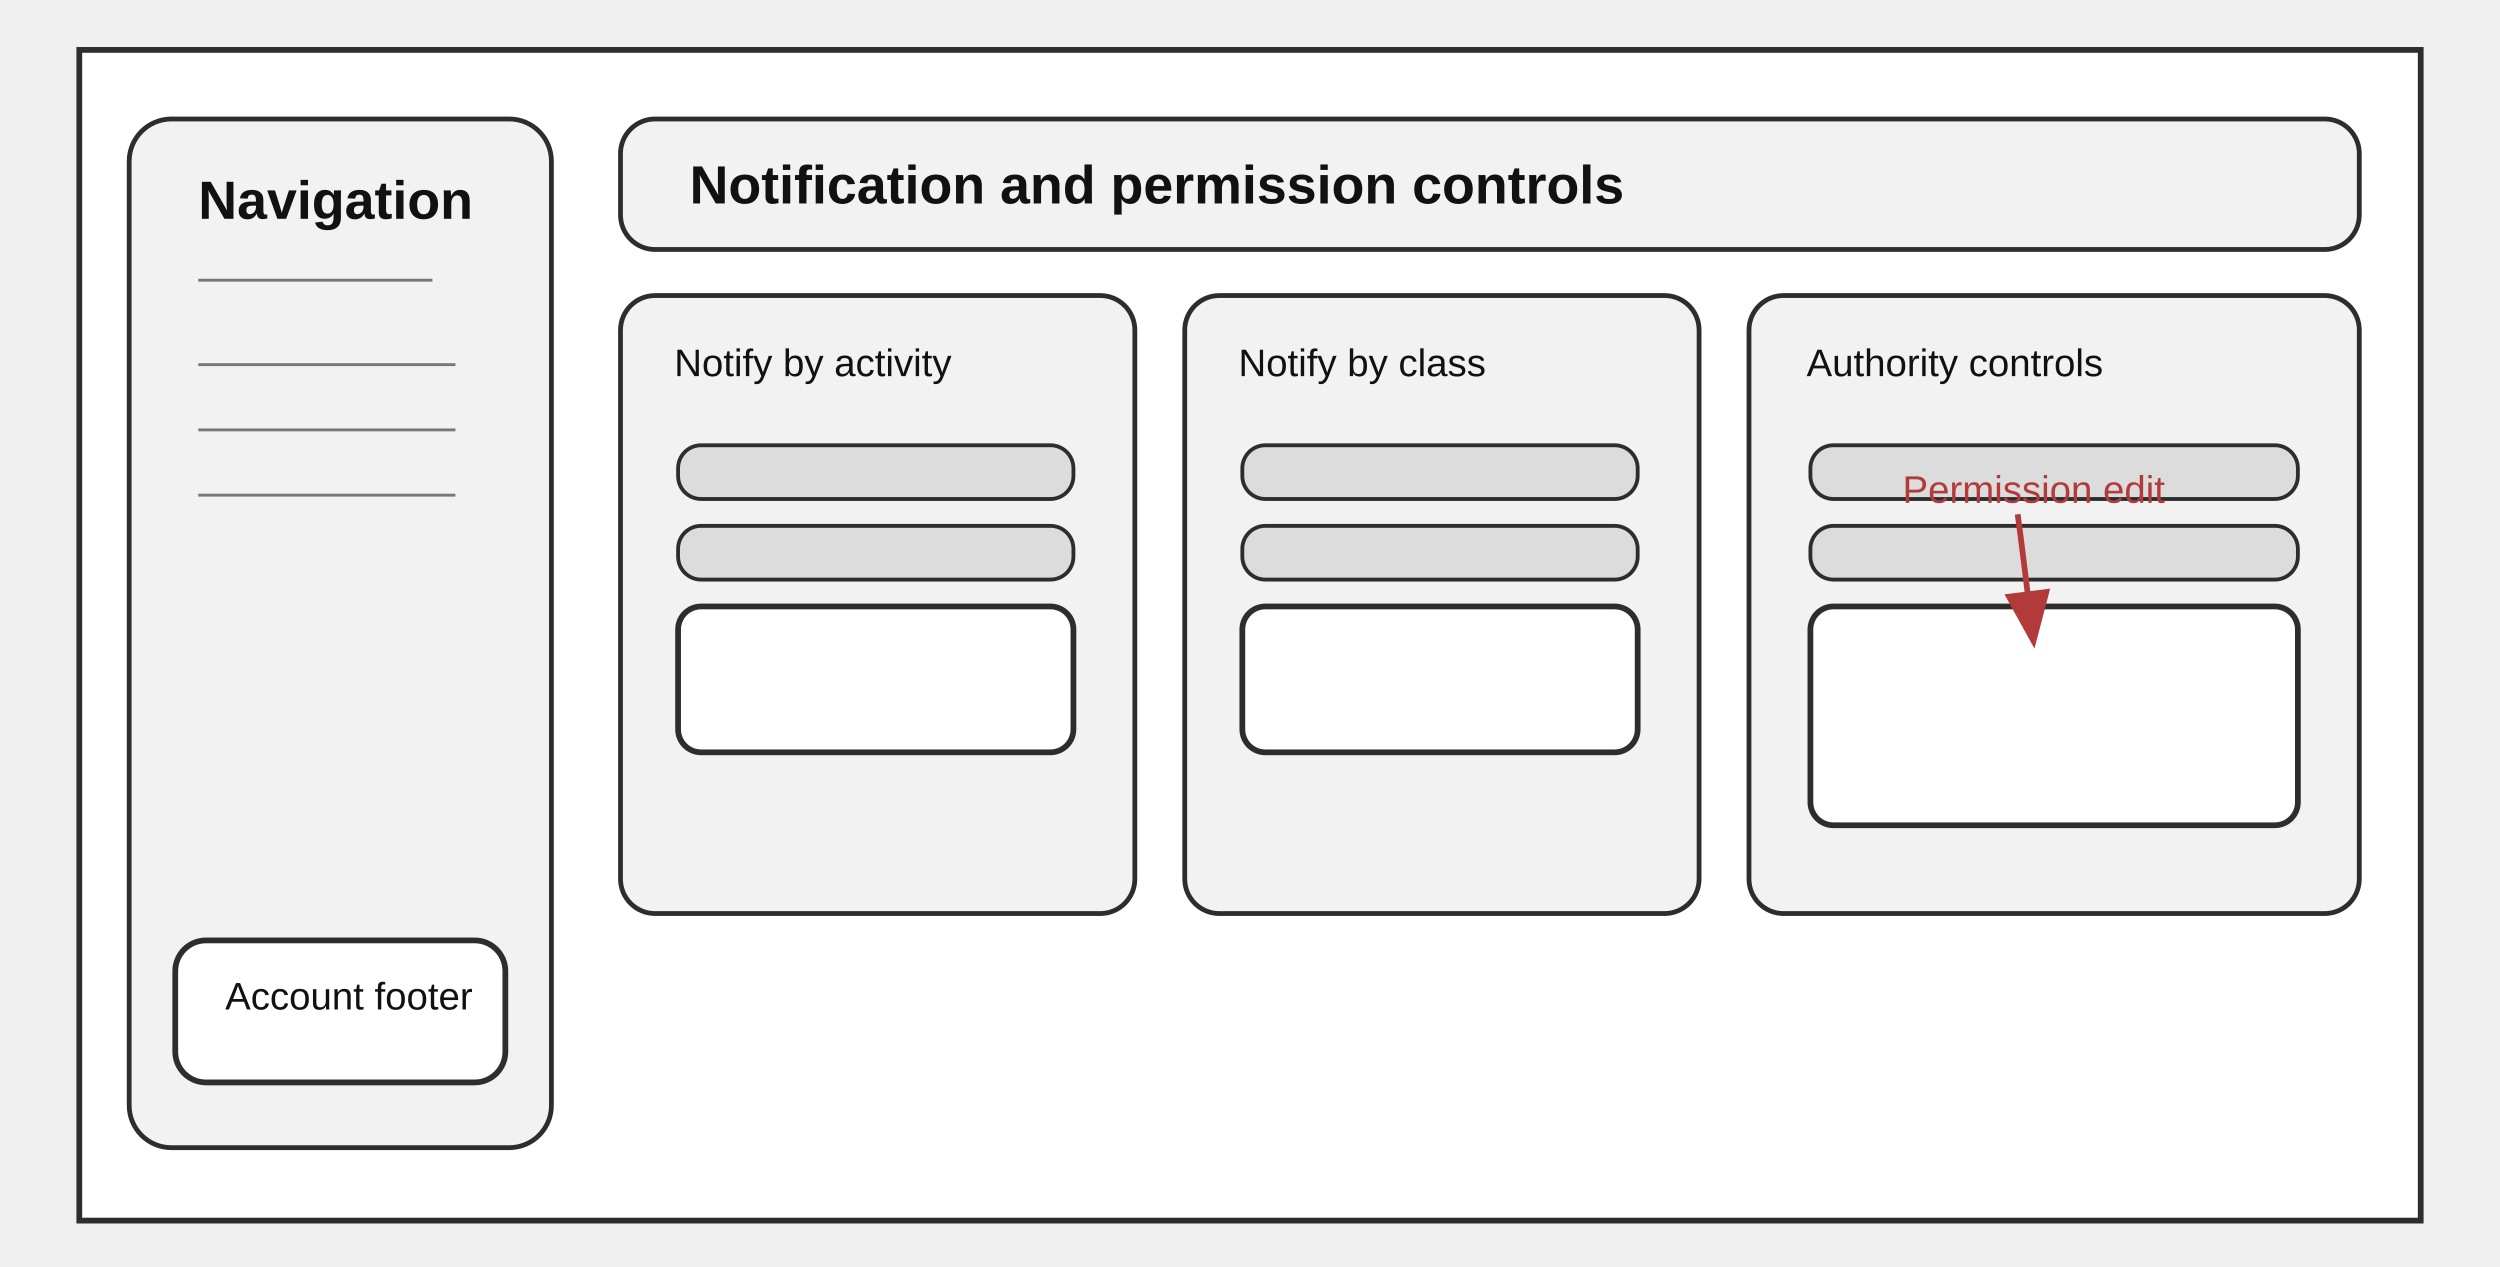
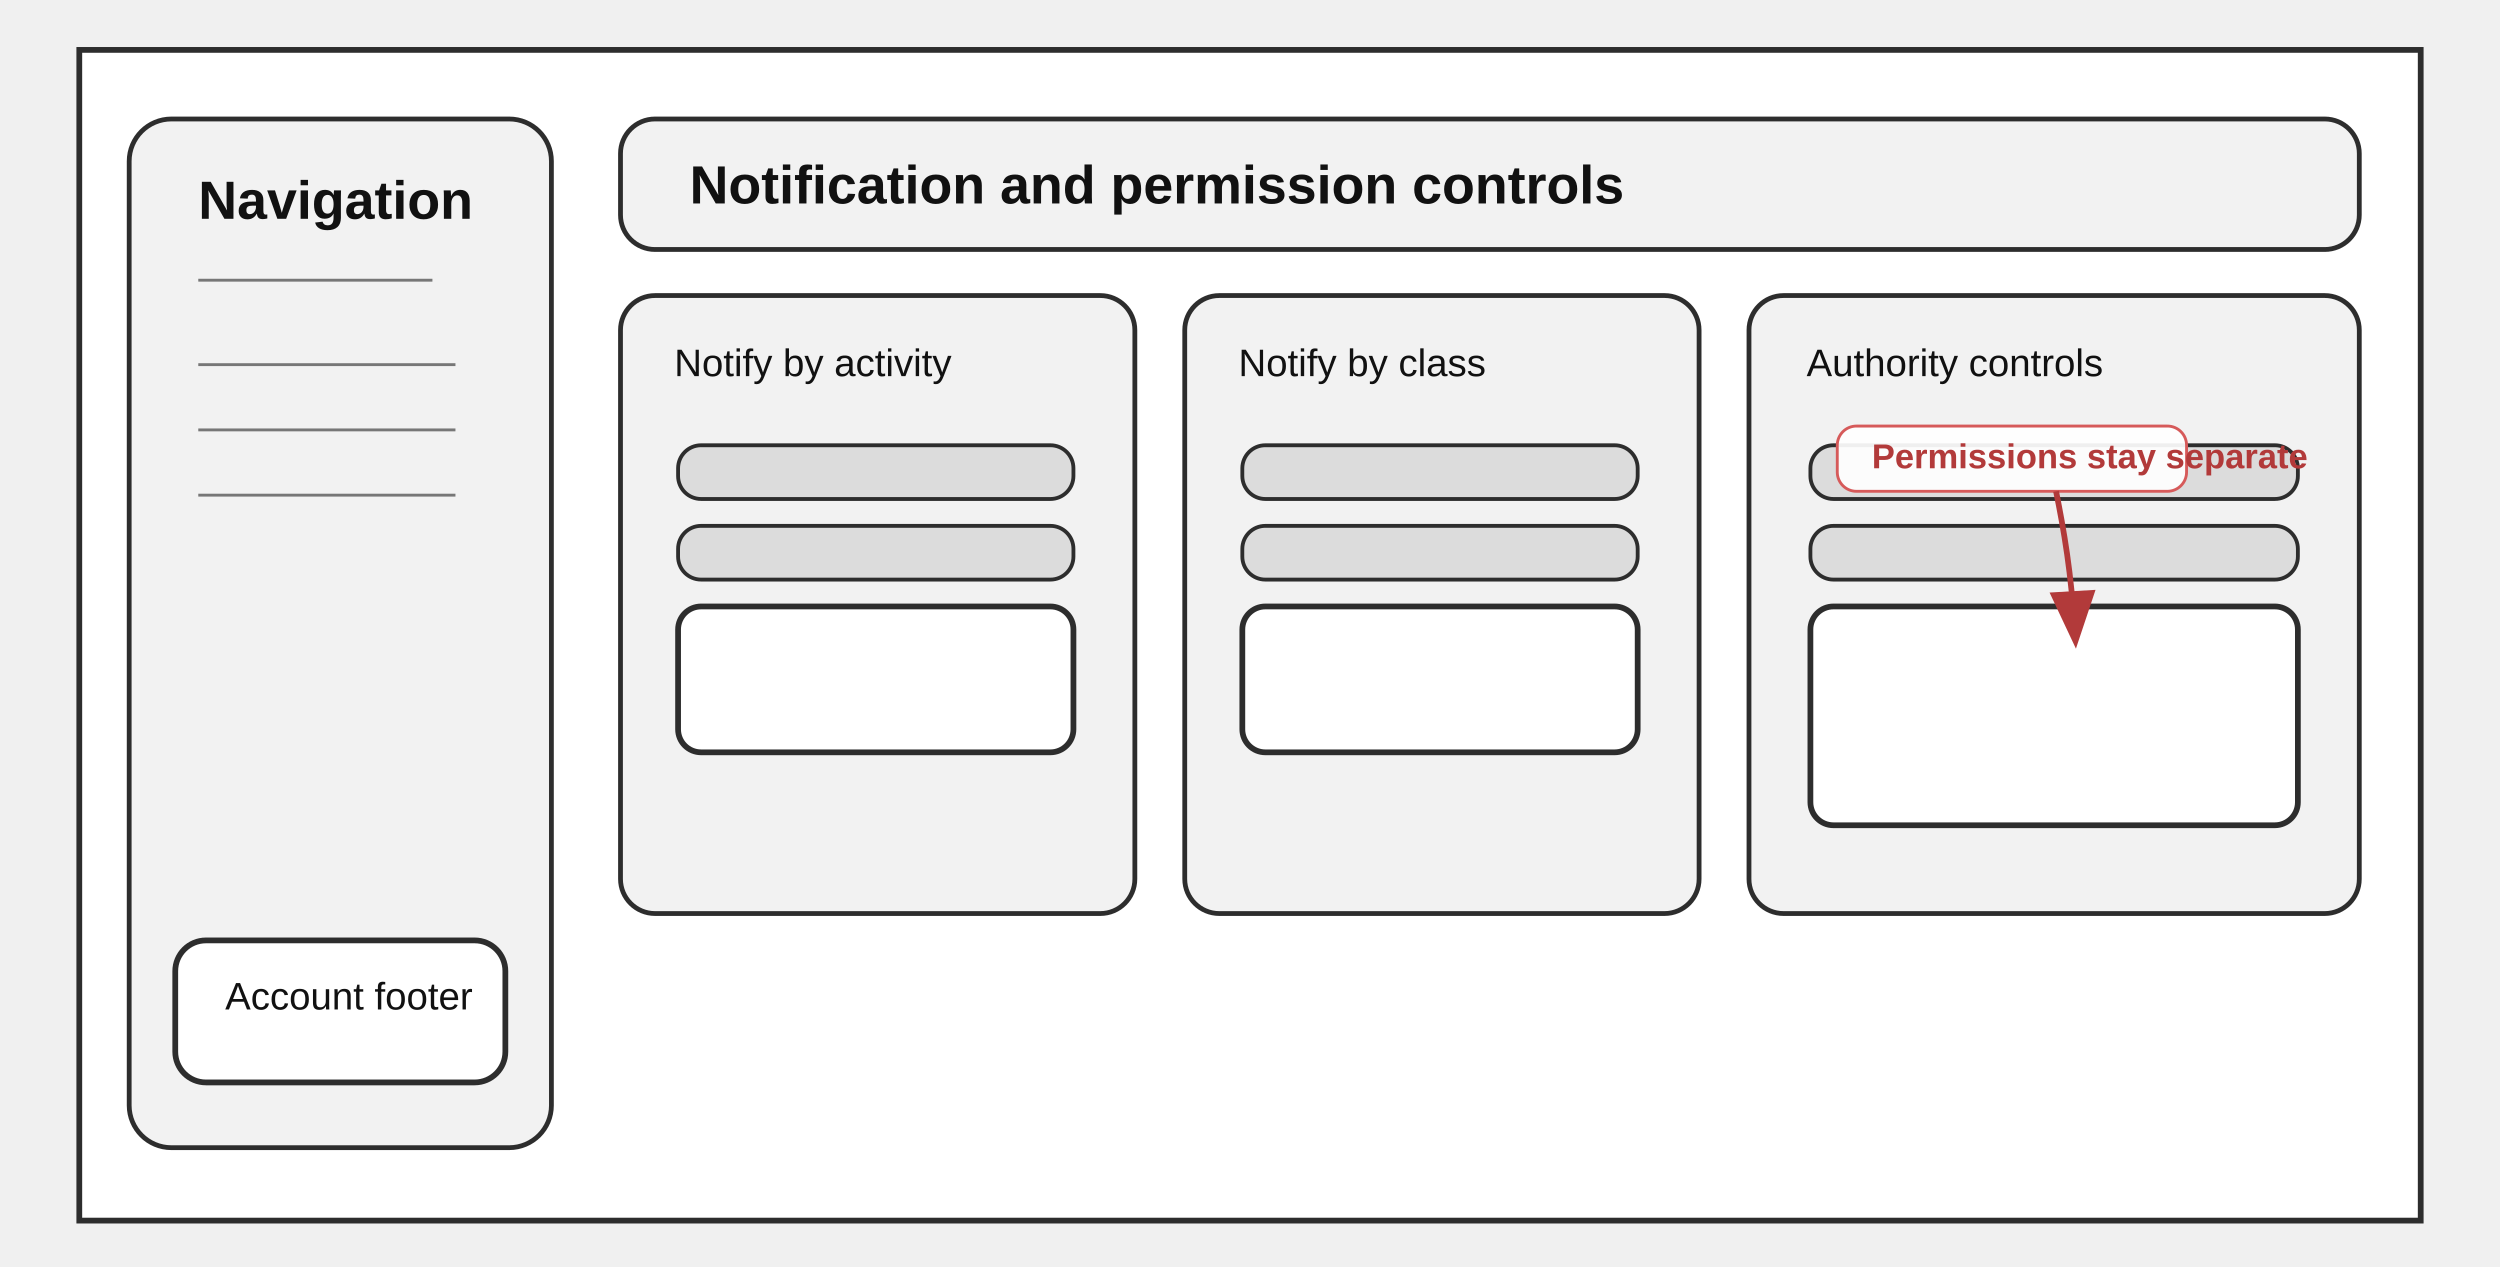
<svg xmlns="http://www.w3.org/2000/svg" width="1500" height="760" viewBox="140 70 1280 660">
  <defs>
    <style>
      .frame { fill: #ffffff; stroke: #2d2d2d; stroke-width: 3; }
      .panel { fill: #f2f2f2; stroke: #2d2d2d; stroke-width: 2.5; }
      .soft { fill: #dcdcdc; stroke: #2d2d2d; stroke-width: 2; }
      .muted { stroke: #777; stroke-width: 1.5; }
-       .label { font-family: 'Helvetica Neue', Arial, sans-serif; font-size: 20px; fill: #b23a3a; }
+       .label-box { fill: rgba(255,255,255,0.92); stroke: #d65a5a; stroke-width: 1.5; rx: 10; }
+       .label { font-family: 'Helvetica Neue', Arial, sans-serif; font-size: 18px; font-weight: 600; fill: #b23a3a; }
      .caption { font-family: 'Times New Roman', serif; font-size: 28px; fill: #7c7c7c; font-style: italic; }
      .ui { font-family: 'Helvetica Neue', Arial, sans-serif; font-size: 20px; fill: #111; }
      .title { font-family: 'Helvetica Neue', Arial, sans-serif; font-size: 28px; fill: #111; font-weight: 600; }
      .arrow { stroke: #b23a3a; stroke-width: 3; fill: none; marker-end: url(#arrowhead); }
    </style>
    <marker id="arrowhead" markerWidth="10" markerHeight="8" refX="8" refY="4" orient="auto">
      <polygon points="0,0 10,4 0,8" fill="#b23a3a" />
    </marker>
  </defs>
  <rect x="170" y="96" width="1220" height="610" class="frame" />
  <rect x="196" y="132" width="220" height="536" rx="22" class="panel" />
  <text x="232" y="184" class="title">Navigation</text>
  <line x1="232" y1="216" x2="354" y2="216" class="muted" />
  <line x1="232" y1="260" x2="366" y2="260" class="muted" />
  <line x1="232" y1="294" x2="366" y2="294" class="muted" />
  <line x1="232" y1="328" x2="366" y2="328" class="muted" />
  <rect x="220" y="560" width="172" height="74" rx="16" class="frame" />
  <text x="246" y="596" class="ui">Account footer</text>
  <rect x="452" y="132" width="906" height="68" rx="18" class="panel" />
  <text x="488" y="176" class="title">Notification and permission controls</text>
  <rect x="452" y="224" width="268" height="322" rx="18" class="panel" />
  <text x="480" y="266" class="ui">Notify by activity</text>
  <rect x="482" y="302" width="206" height="28" rx="12" class="soft" />
  <rect x="482" y="344" width="206" height="28" rx="12" class="soft" />
  <rect x="482" y="386" width="206" height="76" rx="12" class="frame" />
  <rect x="746" y="224" width="268" height="322" rx="18" class="panel" />
  <text x="774" y="266" class="ui">Notify by class</text>
  <rect x="776" y="302" width="206" height="28" rx="12" class="soft" />
  <rect x="776" y="344" width="206" height="28" rx="12" class="soft" />
  <rect x="776" y="386" width="206" height="76" rx="12" class="frame" />
  <rect x="1040" y="224" width="318" height="322" rx="18" class="panel" />
  <text x="1070" y="266" class="ui">Authority controls</text>
  <rect x="1072" y="302" width="254" height="28" rx="12" class="soft" />
  <rect x="1072" y="344" width="254" height="28" rx="12" class="soft" />
  <rect x="1072" y="386" width="254" height="114" rx="12" class="frame" />
-   <text x="1120" y="332" class="label">Permission edit</text>
-   <path d="M 1180 338 C 1182 352, 1184 370, 1188 402" class="arrow" />
+   <rect x="1086" y="292" width="182" height="34" class="label-box" />
+   <text x="1104" y="314" class="label">Permissions stay separate</text>
+   <path d="M 1200 326 C 1204 346, 1208 368, 1210 402" class="arrow" />
</svg>
